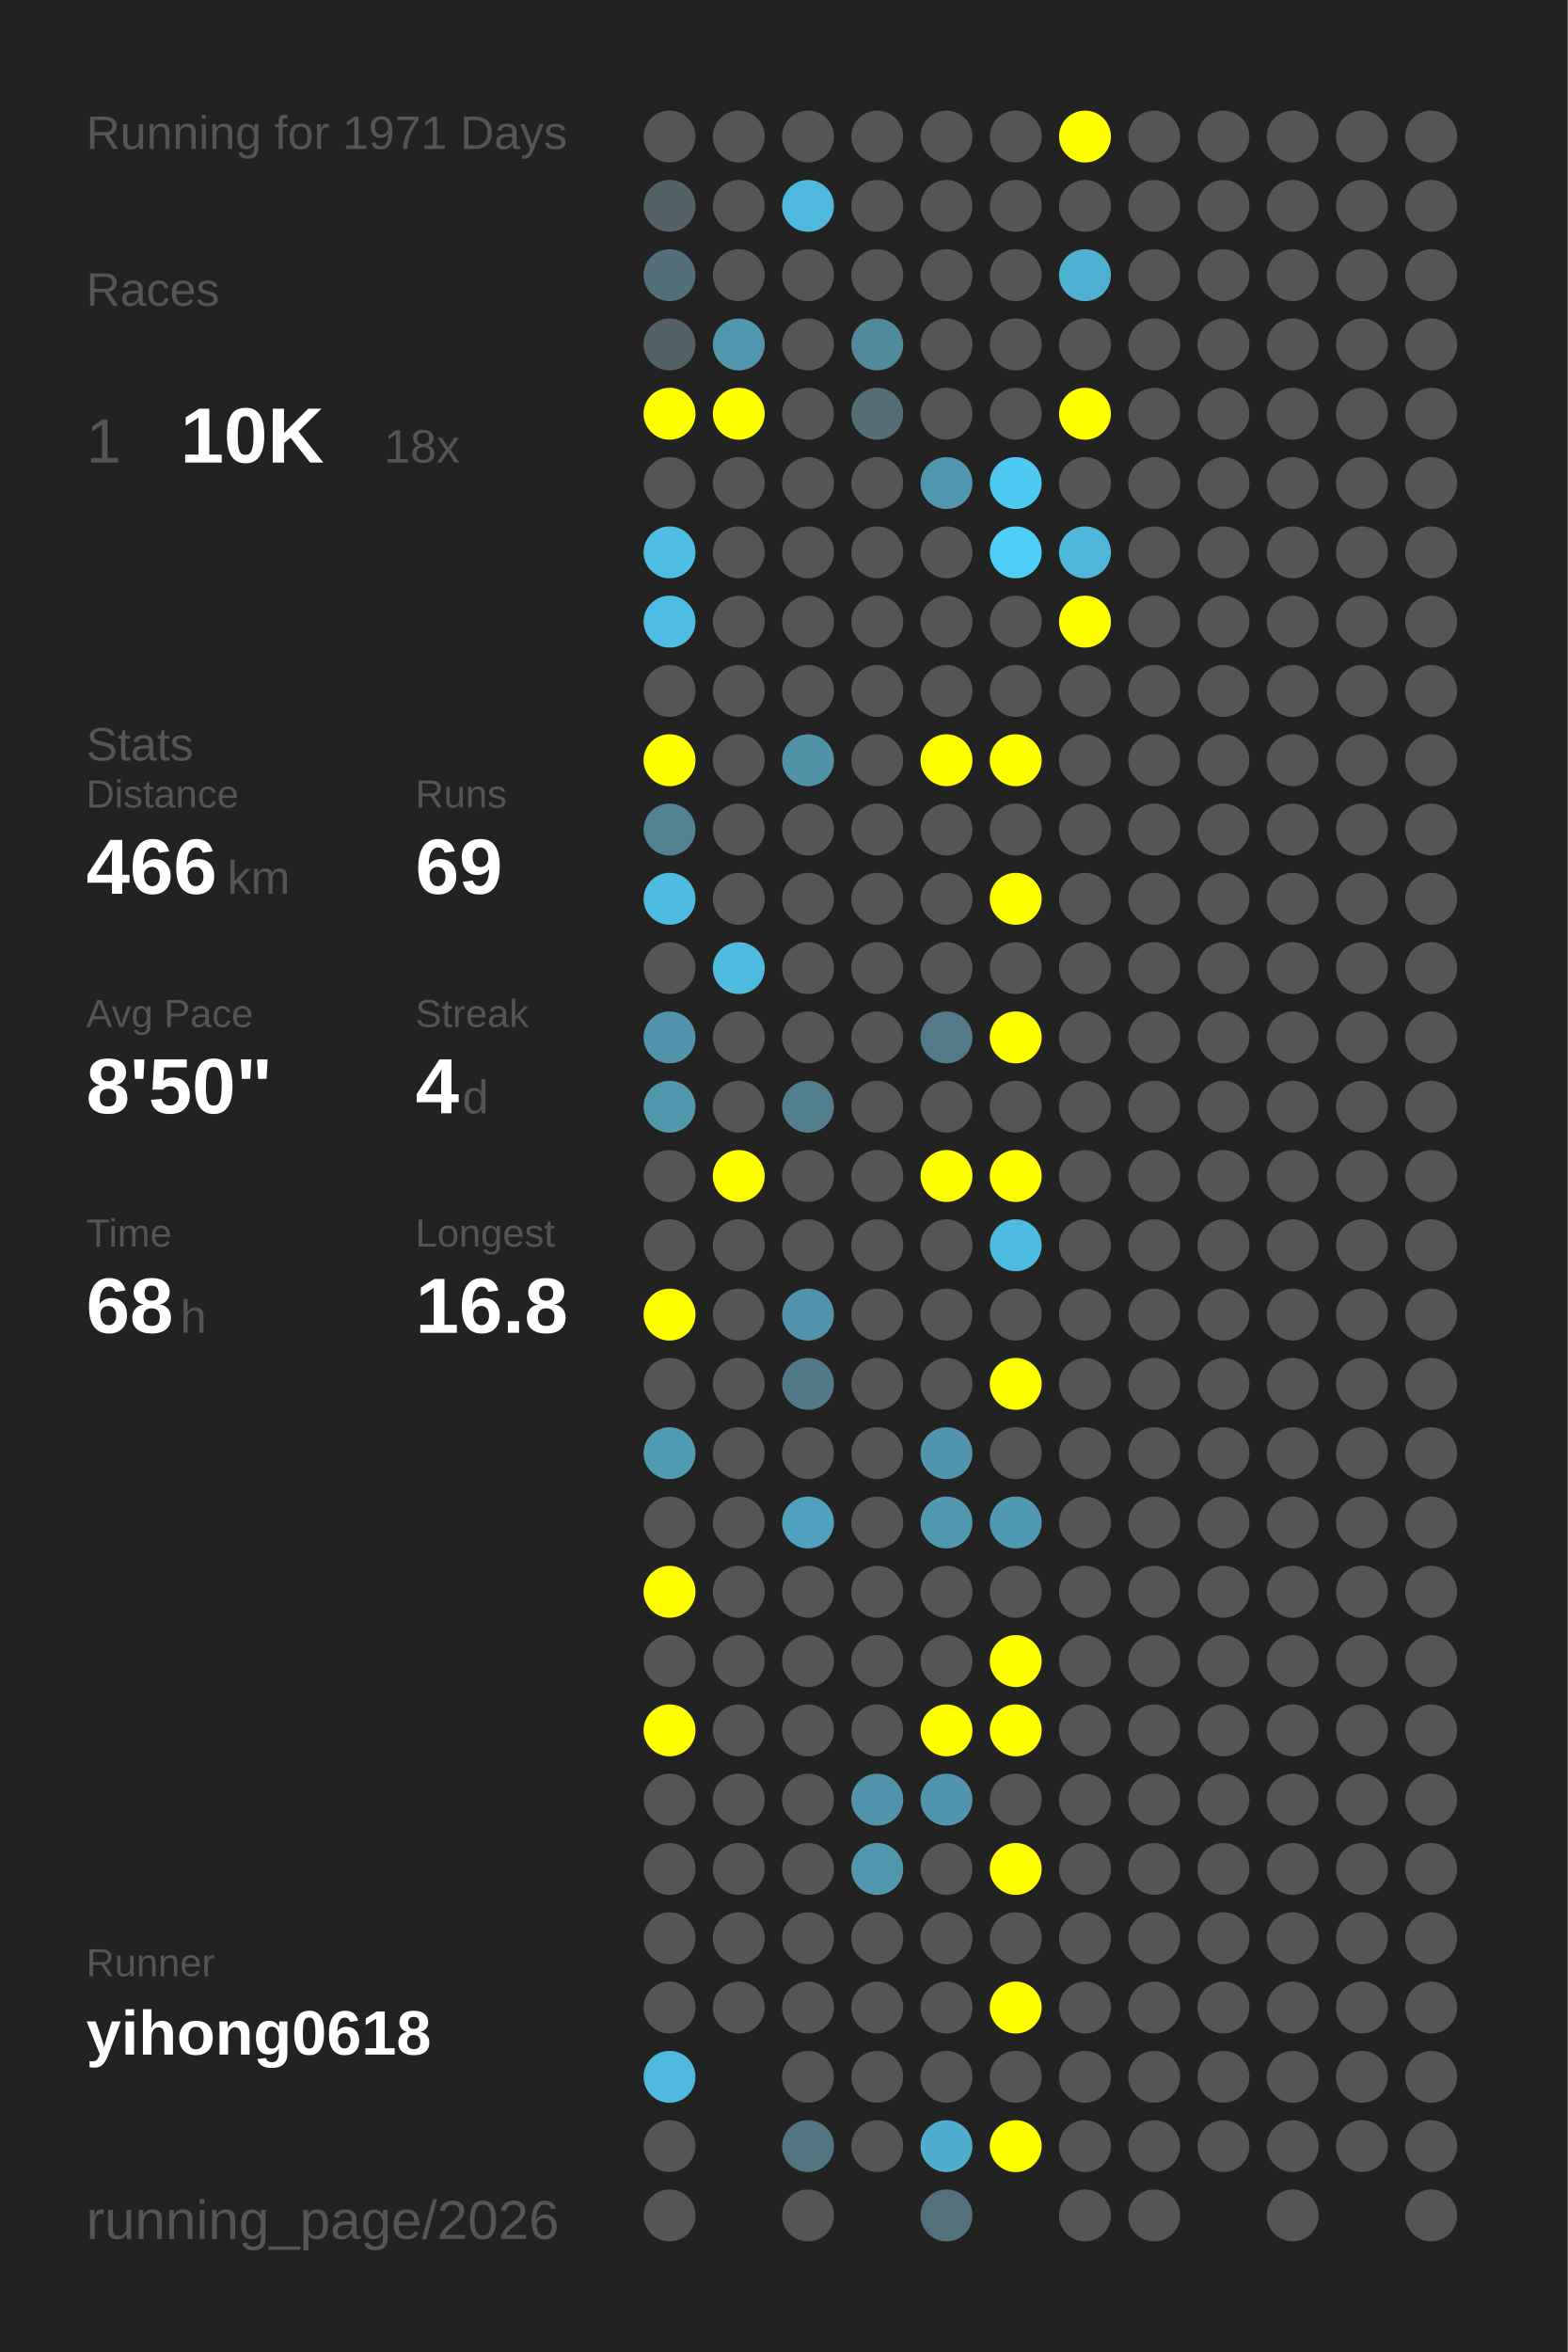
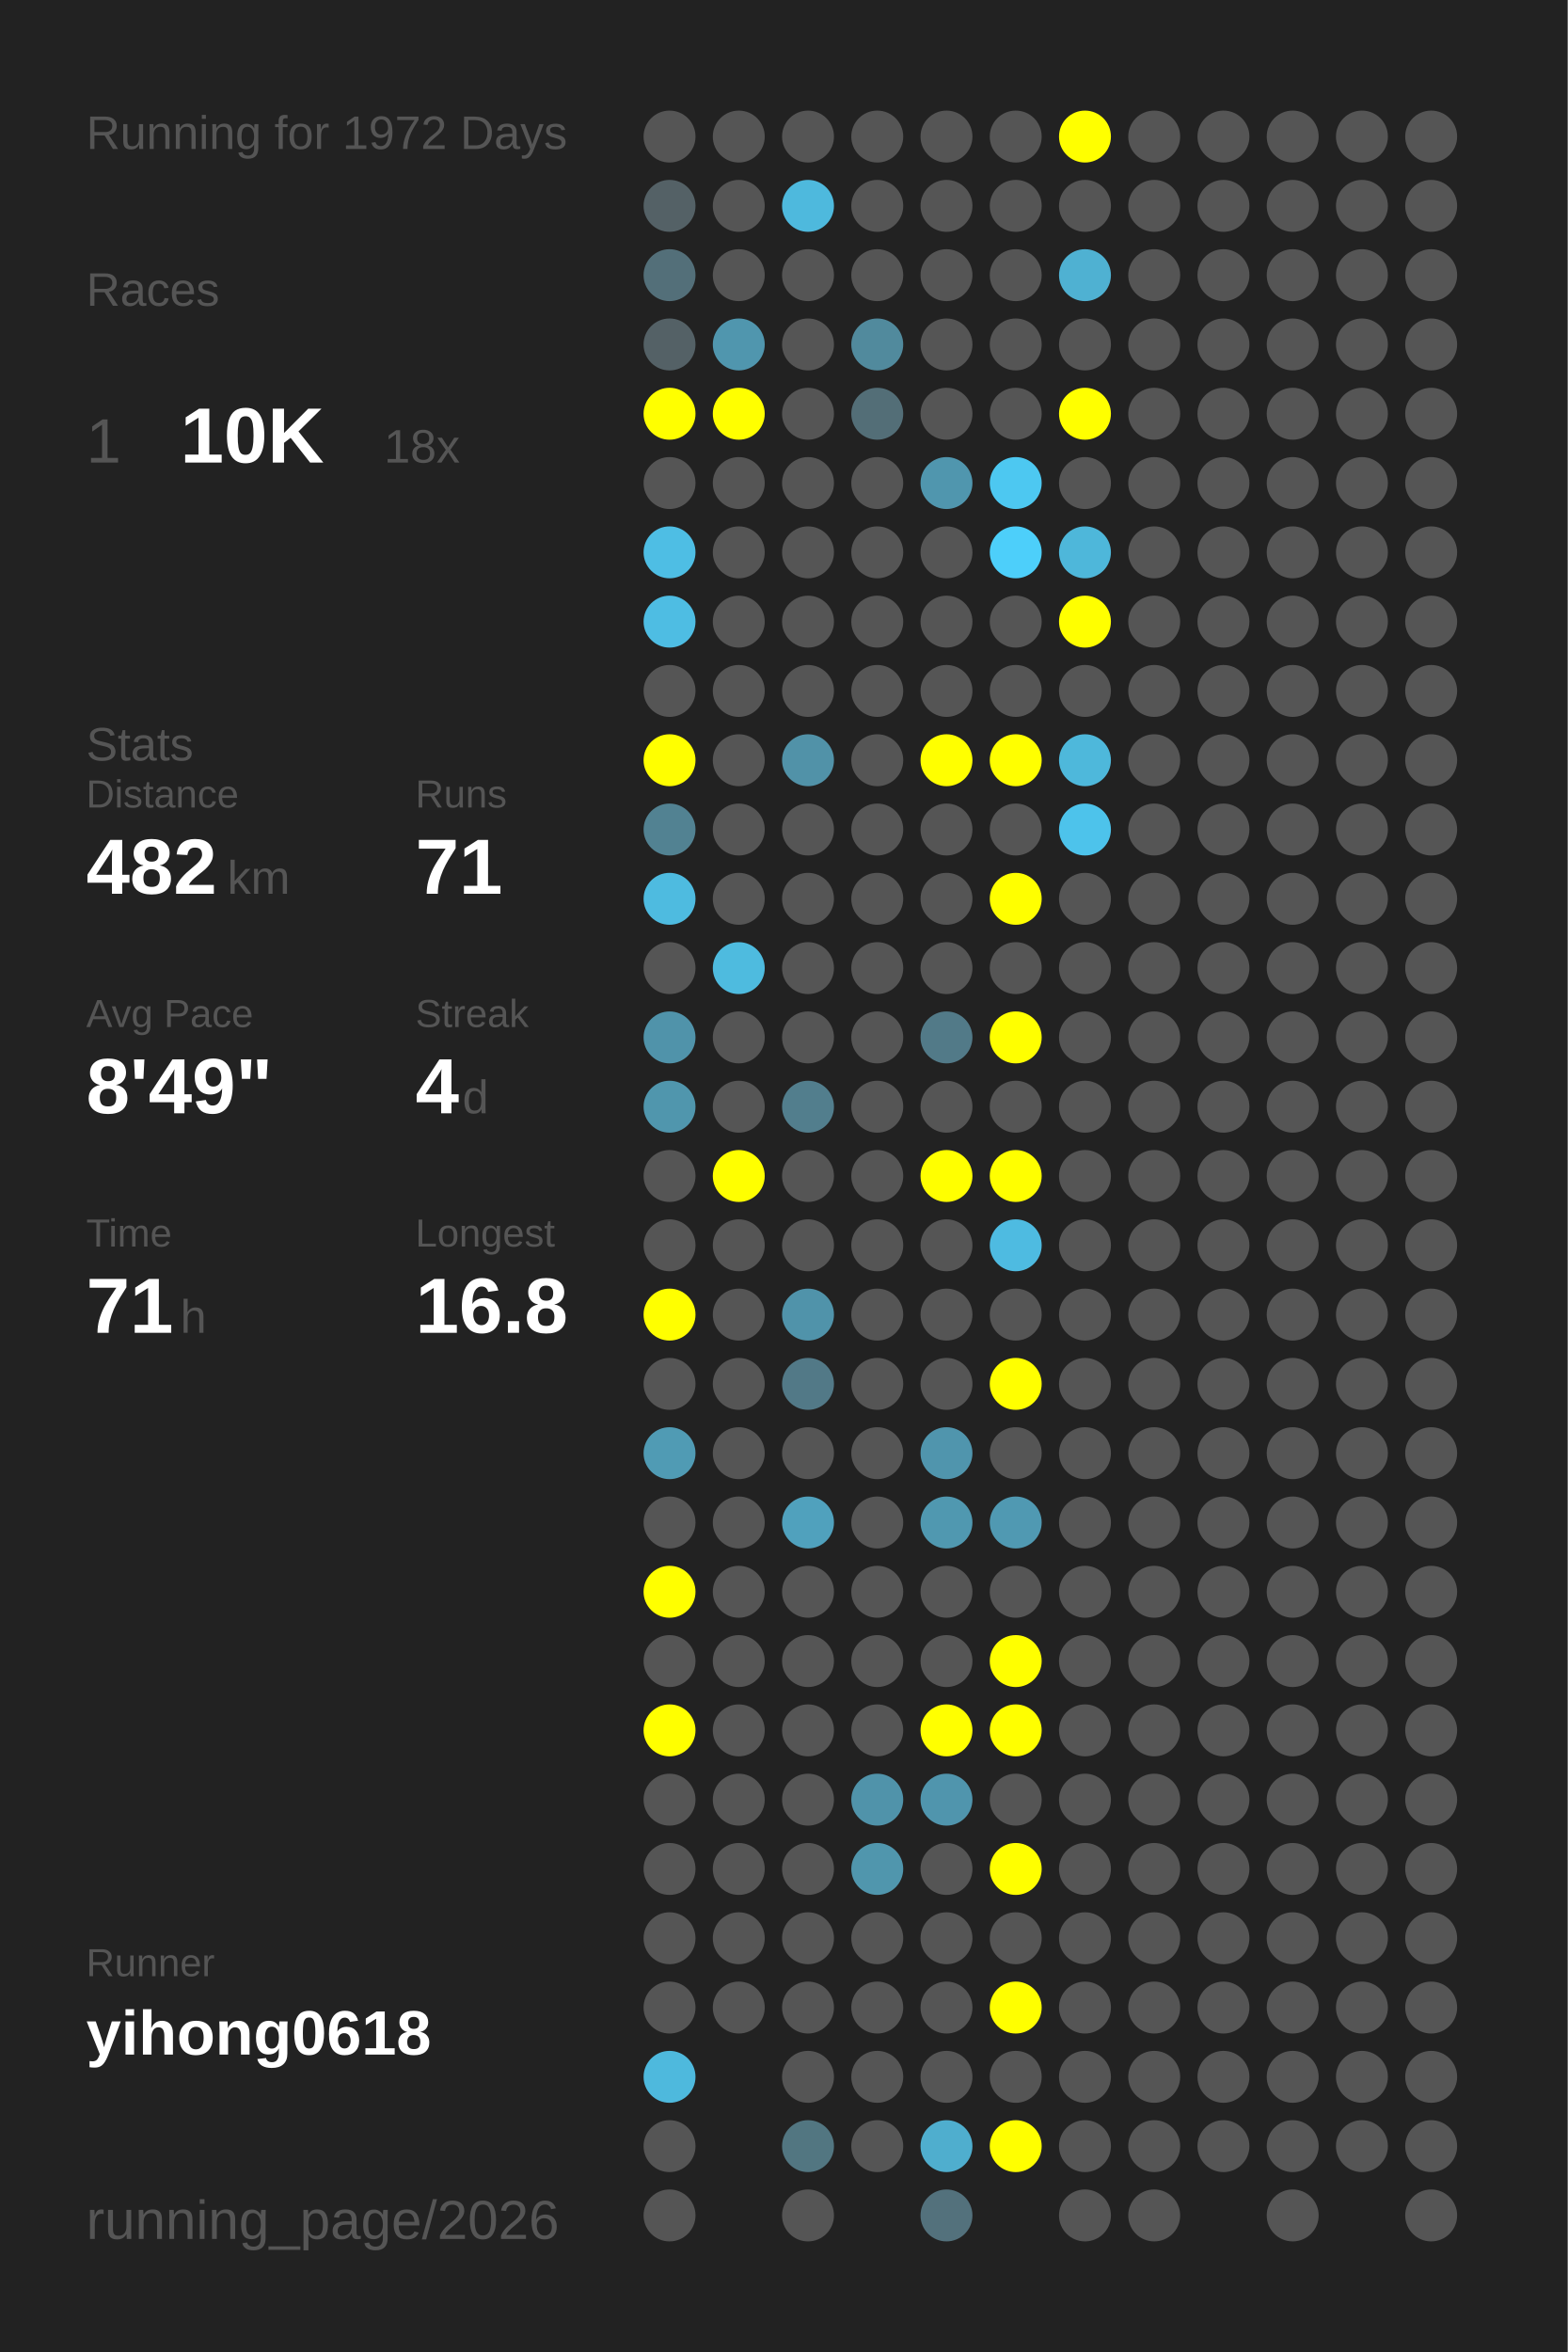
<svg xmlns="http://www.w3.org/2000/svg" baseProfile="full" height="300mm" version="1.1" viewBox="0,0,200,300" width="200mm">
  <defs />
  <rect fill="#222222" height="300" width="200" x="0" y="0" />
-   <text fill="#555555" style="font-size:6px; font-family:Arial;" x="11" y="19">Running for 1971 Days</text>
+   <text fill="#555555" style="font-size:6px; font-family:Arial;" x="11" y="19">Running for 1972 Days</text>
  <text fill="#555555" style="font-size:6px; font-family:Arial;" x="11" y="39">Races</text>
  <text fill="#555555" style="font-size:8px; font-family:Arial;" x="11" y="59">1</text>
  <text fill="#FFFFFF" style="font-size:10px; font-family:Arial; font-weight:bold;" x="23" y="59">10K</text>
  <text fill="#555555" style="font-size:6px; font-family:Arial;" x="49" y="59">18x</text>
  <text fill="#555555" style="font-size:6px; font-family:Arial;" x="11" y="97">Stats</text>
  <text fill="#555555" style="font-size:5px; font-family:Arial;" x="11" y="103">Distance</text>
-   <text fill="#FFFFFF" style="font-size:10px; font-family:Arial; font-weight:bold;" x="11" y="114">466</text>
+   <text fill="#FFFFFF" style="font-size:10px; font-family:Arial; font-weight:bold;" x="11" y="114">482</text>
  <text fill="#555555" style="font-size:6px; font-family:Arial;" x="29" y="114">km</text>
  <text fill="#555555" style="font-size:5px; font-family:Arial;" x="53" y="103">Runs</text>
-   <text fill="#FFFFFF" style="font-size:10px; font-family:Arial; font-weight:bold;" x="53" y="114">69</text>
+   <text fill="#FFFFFF" style="font-size:10px; font-family:Arial; font-weight:bold;" x="53" y="114">71</text>
  <text fill="#555555" style="font-size:5px; font-family:Arial;" x="11" y="131">Avg Pace</text>
-   <text fill="#FFFFFF" style="font-size:10px; font-family:Arial; font-weight:bold;" x="11" y="142">8'50"</text>
+   <text fill="#FFFFFF" style="font-size:10px; font-family:Arial; font-weight:bold;" x="11" y="142">8'49"</text>
  <text fill="#555555" style="font-size:5px; font-family:Arial;" x="53" y="131">Streak</text>
  <text fill="#FFFFFF" style="font-size:10px; font-family:Arial; font-weight:bold;" x="53" y="142">4</text>
  <text fill="#555555" style="font-size:6px; font-family:Arial;" x="59" y="142">d</text>
  <text fill="#555555" style="font-size:5px; font-family:Arial;" x="11" y="159">Time</text>
-   <text fill="#FFFFFF" style="font-size:10px; font-family:Arial; font-weight:bold;" x="11" y="170">68</text>
+   <text fill="#FFFFFF" style="font-size:10px; font-family:Arial; font-weight:bold;" x="11" y="170">71</text>
  <text fill="#555555" style="font-size:6px; font-family:Arial;" x="23" y="170">h</text>
  <text fill="#555555" style="font-size:5px; font-family:Arial;" x="53" y="159">Longest</text>
  <text fill="#FFFFFF" style="font-size:10px; font-family:Arial; font-weight:bold;" x="53" y="170">16.8</text>
  <text fill="#555555" style="font-size:5px; font-family:Arial;" x="11" y="252.065">Runner</text>
  <text fill="#FFFFFF" style="font-size:8px; font-family:Arial; font-weight:bold;" x="11" y="262.065">yihong0618</text>
  <text fill="#555555" style="font-size:7px; font-family:Arial;" x="11" y="285.581">running_page/2026</text>
  <circle cx="85.417" cy="17.419" fill="#555555" r="3.312" />
  <circle cx="85.417" cy="26.258" fill="#546166" r="3.312" />
  <circle cx="85.417" cy="35.097" fill="#536f79" r="3.312" />
  <circle cx="85.417" cy="43.935" fill="#546166" r="3.312" />
  <circle cx="85.417" cy="52.774" fill="#FFFF00" r="3.312" />
  <circle cx="85.417" cy="61.613" fill="#555555" r="3.312" />
  <circle cx="85.417" cy="70.452" fill="#4ebee4" r="3.312" />
  <circle cx="85.417" cy="79.29" fill="#4ebde3" r="3.312" />
  <circle cx="85.417" cy="88.129" fill="#555555" r="3.312" />
  <circle cx="85.417" cy="96.968" fill="#FFFF00" r="3.312" />
  <circle cx="85.417" cy="105.806" fill="#528292" r="3.312" />
  <circle cx="85.417" cy="114.645" fill="#4ebbe0" r="3.312" />
  <circle cx="85.417" cy="123.484" fill="#555555" r="3.312" />
  <circle cx="85.417" cy="132.323" fill="#5093aa" r="3.312" />
  <circle cx="85.417" cy="141.161" fill="#5096ad" r="3.312" />
  <circle cx="85.417" cy="150" fill="#555555" r="3.312" />
  <circle cx="85.417" cy="158.839" fill="#555555" r="3.312" />
  <circle cx="85.417" cy="167.677" fill="#FFFF00" r="3.312" />
  <circle cx="85.417" cy="176.516" fill="#555555" r="3.312" />
  <circle cx="85.417" cy="185.355" fill="#509bb4" r="3.312" />
  <circle cx="85.417" cy="194.194" fill="#555555" r="3.312" />
  <circle cx="85.417" cy="203.032" fill="#FFFF00" r="3.312" />
  <circle cx="85.417" cy="211.871" fill="#555555" r="3.312" />
  <circle cx="85.417" cy="220.71" fill="#FFFF00" r="3.312" />
  <circle cx="85.417" cy="229.548" fill="#555555" r="3.312" />
  <circle cx="85.417" cy="238.387" fill="#555555" r="3.312" />
  <circle cx="85.417" cy="247.226" fill="#555555" r="3.312" />
  <circle cx="85.417" cy="256.065" fill="#555555" r="3.312" />
  <circle cx="85.417" cy="264.903" fill="#4eb9dd" r="3.312" />
  <circle cx="85.417" cy="273.742" fill="#555555" r="3.312" />
  <circle cx="85.417" cy="282.581" fill="#555555" r="3.312" />
  <circle cx="94.25" cy="17.419" fill="#555555" r="3.312" />
  <circle cx="94.25" cy="26.258" fill="#555555" r="3.312" />
  <circle cx="94.25" cy="35.097" fill="#555555" r="3.312" />
  <circle cx="94.25" cy="43.935" fill="#5096ae" r="3.312" />
  <circle cx="94.25" cy="52.774" fill="#FFFF00" r="3.312" />
  <circle cx="94.25" cy="61.613" fill="#555555" r="3.312" />
  <circle cx="94.25" cy="70.452" fill="#555555" r="3.312" />
  <circle cx="94.25" cy="79.29" fill="#555555" r="3.312" />
  <circle cx="94.25" cy="88.129" fill="#555555" r="3.312" />
  <circle cx="94.25" cy="96.968" fill="#555555" r="3.312" />
  <circle cx="94.25" cy="105.806" fill="#555555" r="3.312" />
  <circle cx="94.25" cy="114.645" fill="#555555" r="3.312" />
  <circle cx="94.25" cy="123.484" fill="#4ebbdf" r="3.312" />
  <circle cx="94.25" cy="132.323" fill="#555555" r="3.312" />
  <circle cx="94.25" cy="141.161" fill="#555555" r="3.312" />
  <circle cx="94.25" cy="150" fill="#FFFF00" r="3.312" />
  <circle cx="94.25" cy="158.839" fill="#555555" r="3.312" />
  <circle cx="94.25" cy="167.677" fill="#555555" r="3.312" />
  <circle cx="94.25" cy="176.516" fill="#555555" r="3.312" />
  <circle cx="94.25" cy="185.355" fill="#555555" r="3.312" />
  <circle cx="94.25" cy="194.194" fill="#555555" r="3.312" />
  <circle cx="94.25" cy="203.032" fill="#555555" r="3.312" />
  <circle cx="94.25" cy="211.871" fill="#555555" r="3.312" />
  <circle cx="94.25" cy="220.71" fill="#555555" r="3.312" />
  <circle cx="94.25" cy="229.548" fill="#555555" r="3.312" />
  <circle cx="94.25" cy="238.387" fill="#555555" r="3.312" />
  <circle cx="94.25" cy="247.226" fill="#555555" r="3.312" />
  <circle cx="94.25" cy="256.065" fill="#555555" r="3.312" />
  <circle cx="103.083" cy="17.419" fill="#555555" r="3.312" />
  <circle cx="103.083" cy="26.258" fill="#4eb9dd" r="3.312" />
  <circle cx="103.083" cy="35.097" fill="#555555" r="3.312" />
  <circle cx="103.083" cy="43.935" fill="#555555" r="3.312" />
  <circle cx="103.083" cy="52.774" fill="#555555" r="3.312" />
  <circle cx="103.083" cy="61.613" fill="#555555" r="3.312" />
  <circle cx="103.083" cy="70.452" fill="#555555" r="3.312" />
  <circle cx="103.083" cy="79.29" fill="#555555" r="3.312" />
  <circle cx="103.083" cy="88.129" fill="#555555" r="3.312" />
  <circle cx="103.083" cy="96.968" fill="#5192a8" r="3.312" />
  <circle cx="103.083" cy="105.806" fill="#555555" r="3.312" />
  <circle cx="103.083" cy="114.645" fill="#555555" r="3.312" />
  <circle cx="103.083" cy="123.484" fill="#555555" r="3.312" />
  <circle cx="103.083" cy="132.323" fill="#555555" r="3.312" />
  <circle cx="103.083" cy="141.161" fill="#527e8d" r="3.312" />
  <circle cx="103.083" cy="150" fill="#555555" r="3.312" />
  <circle cx="103.083" cy="158.839" fill="#555555" r="3.312" />
  <circle cx="103.083" cy="167.677" fill="#5093aa" r="3.312" />
  <circle cx="103.083" cy="176.516" fill="#527987" r="3.312" />
  <circle cx="103.083" cy="185.355" fill="#555555" r="3.312" />
  <circle cx="103.083" cy="194.194" fill="#50a1bd" r="3.312" />
  <circle cx="103.083" cy="203.032" fill="#555555" r="3.312" />
  <circle cx="103.083" cy="211.871" fill="#555555" r="3.312" />
  <circle cx="103.083" cy="220.71" fill="#555555" r="3.312" />
  <circle cx="103.083" cy="229.548" fill="#555555" r="3.312" />
  <circle cx="103.083" cy="238.387" fill="#555555" r="3.312" />
  <circle cx="103.083" cy="247.226" fill="#555555" r="3.312" />
  <circle cx="103.083" cy="256.065" fill="#555555" r="3.312" />
  <circle cx="103.083" cy="264.903" fill="#555555" r="3.312" />
  <circle cx="103.083" cy="273.742" fill="#527681" r="3.312" />
  <circle cx="103.083" cy="282.581" fill="#555555" r="3.312" />
  <circle cx="111.917" cy="17.419" fill="#555555" r="3.312" />
  <circle cx="111.917" cy="26.258" fill="#555555" r="3.312" />
  <circle cx="111.917" cy="35.097" fill="#555555" r="3.312" />
  <circle cx="111.917" cy="43.935" fill="#518a9d" r="3.312" />
  <circle cx="111.917" cy="52.774" fill="#536e77" r="3.312" />
  <circle cx="111.917" cy="61.613" fill="#555555" r="3.312" />
  <circle cx="111.917" cy="70.452" fill="#555555" r="3.312" />
  <circle cx="111.917" cy="79.29" fill="#555555" r="3.312" />
  <circle cx="111.917" cy="88.129" fill="#555555" r="3.312" />
  <circle cx="111.917" cy="96.968" fill="#555555" r="3.312" />
  <circle cx="111.917" cy="105.806" fill="#555555" r="3.312" />
  <circle cx="111.917" cy="114.645" fill="#555555" r="3.312" />
  <circle cx="111.917" cy="123.484" fill="#555555" r="3.312" />
  <circle cx="111.917" cy="132.323" fill="#555555" r="3.312" />
  <circle cx="111.917" cy="141.161" fill="#555555" r="3.312" />
  <circle cx="111.917" cy="150" fill="#555555" r="3.312" />
  <circle cx="111.917" cy="158.839" fill="#555555" r="3.312" />
  <circle cx="111.917" cy="167.677" fill="#555555" r="3.312" />
  <circle cx="111.917" cy="176.516" fill="#555555" r="3.312" />
  <circle cx="111.917" cy="185.355" fill="#555555" r="3.312" />
  <circle cx="111.917" cy="194.194" fill="#555555" r="3.312" />
  <circle cx="111.917" cy="203.032" fill="#555555" r="3.312" />
  <circle cx="111.917" cy="211.871" fill="#555555" r="3.312" />
  <circle cx="111.917" cy="220.71" fill="#555555" r="3.312" />
  <circle cx="111.917" cy="229.548" fill="#5093aa" r="3.312" />
  <circle cx="111.917" cy="238.387" fill="#5096ad" r="3.312" />
  <circle cx="111.917" cy="247.226" fill="#555555" r="3.312" />
  <circle cx="111.917" cy="256.065" fill="#555555" r="3.312" />
  <circle cx="111.917" cy="264.903" fill="#555555" r="3.312" />
  <circle cx="111.917" cy="273.742" fill="#555555" r="3.312" />
  <circle cx="120.75" cy="17.419" fill="#555555" r="3.312" />
  <circle cx="120.75" cy="26.258" fill="#555555" r="3.312" />
  <circle cx="120.75" cy="35.097" fill="#555555" r="3.312" />
  <circle cx="120.75" cy="43.935" fill="#555555" r="3.312" />
  <circle cx="120.75" cy="52.774" fill="#555555" r="3.312" />
  <circle cx="120.75" cy="61.613" fill="#5096ae" r="3.312" />
  <circle cx="120.75" cy="70.452" fill="#555555" r="3.312" />
  <circle cx="120.75" cy="79.29" fill="#555555" r="3.312" />
  <circle cx="120.75" cy="88.129" fill="#555555" r="3.312" />
  <circle cx="120.75" cy="96.968" fill="#FFFF00" r="3.312" />
  <circle cx="120.75" cy="105.806" fill="#555555" r="3.312" />
  <circle cx="120.75" cy="114.645" fill="#555555" r="3.312" />
  <circle cx="120.75" cy="123.484" fill="#555555" r="3.312" />
  <circle cx="120.75" cy="132.323" fill="#527a88" r="3.312" />
  <circle cx="120.75" cy="141.161" fill="#555555" r="3.312" />
  <circle cx="120.75" cy="150" fill="#FFFF00" r="3.312" />
  <circle cx="120.75" cy="158.839" fill="#555555" r="3.312" />
  <circle cx="120.75" cy="167.677" fill="#555555" r="3.312" />
  <circle cx="120.75" cy="176.516" fill="#555555" r="3.312" />
  <circle cx="120.75" cy="185.355" fill="#5095ad" r="3.312" />
  <circle cx="120.75" cy="194.194" fill="#5098b0" r="3.312" />
  <circle cx="120.75" cy="203.032" fill="#555555" r="3.312" />
  <circle cx="120.75" cy="211.871" fill="#555555" r="3.312" />
  <circle cx="120.75" cy="220.71" fill="#FFFF00" r="3.312" />
  <circle cx="120.75" cy="229.548" fill="#5095ad" r="3.312" />
  <circle cx="120.75" cy="238.387" fill="#555555" r="3.312" />
  <circle cx="120.75" cy="247.226" fill="#555555" r="3.312" />
  <circle cx="120.75" cy="256.065" fill="#555555" r="3.312" />
  <circle cx="120.75" cy="264.903" fill="#555555" r="3.312" />
  <circle cx="120.75" cy="273.742" fill="#4faece" r="3.312" />
  <circle cx="120.75" cy="282.581" fill="#53717c" r="3.312" />
  <circle cx="129.583" cy="17.419" fill="#555555" r="3.312" />
  <circle cx="129.583" cy="26.258" fill="#555555" r="3.312" />
  <circle cx="129.583" cy="35.097" fill="#555555" r="3.312" />
  <circle cx="129.583" cy="43.935" fill="#555555" r="3.312" />
  <circle cx="129.583" cy="52.774" fill="#555555" r="3.312" />
  <circle cx="129.583" cy="61.613" fill="#4dc8f1" r="3.312" />
  <circle cx="129.583" cy="70.452" fill="#4dcffa" r="3.312" />
  <circle cx="129.583" cy="79.29" fill="#555555" r="3.312" />
  <circle cx="129.583" cy="88.129" fill="#555555" r="3.312" />
  <circle cx="129.583" cy="96.968" fill="#FFFF00" r="3.312" />
  <circle cx="129.583" cy="105.806" fill="#555555" r="3.312" />
  <circle cx="129.583" cy="114.645" fill="#FFFF00" r="3.312" />
  <circle cx="129.583" cy="123.484" fill="#555555" r="3.312" />
  <circle cx="129.583" cy="132.323" fill="#FFFF00" r="3.312" />
  <circle cx="129.583" cy="141.161" fill="#555555" r="3.312" />
  <circle cx="129.583" cy="150" fill="#FFFF00" r="3.312" />
  <circle cx="129.583" cy="158.839" fill="#4ebbe1" r="3.312" />
  <circle cx="129.583" cy="167.677" fill="#555555" r="3.312" />
  <circle cx="129.583" cy="176.516" fill="#FFFF00" r="3.312" />
  <circle cx="129.583" cy="185.355" fill="#555555" r="3.312" />
  <circle cx="129.583" cy="194.194" fill="#5099b2" r="3.312" />
  <circle cx="129.583" cy="203.032" fill="#555555" r="3.312" />
  <circle cx="129.583" cy="211.871" fill="#FFFF00" r="3.312" />
  <circle cx="129.583" cy="220.71" fill="#FFFF00" r="3.312" />
  <circle cx="129.583" cy="229.548" fill="#555555" r="3.312" />
  <circle cx="129.583" cy="238.387" fill="#FFFF00" r="3.312" />
  <circle cx="129.583" cy="247.226" fill="#555555" r="3.312" />
  <circle cx="129.583" cy="256.065" fill="#FFFF00" r="3.312" />
  <circle cx="129.583" cy="264.903" fill="#555555" r="3.312" />
  <circle cx="129.583" cy="273.742" fill="#FFFF00" r="3.312" />
  <circle cx="138.417" cy="17.419" fill="#FFFF00" r="3.312" />
  <circle cx="138.417" cy="26.258" fill="#555555" r="3.312" />
  <circle cx="138.417" cy="35.097" fill="#4fb1d2" r="3.312" />
  <circle cx="138.417" cy="43.935" fill="#555555" r="3.312" />
  <circle cx="138.417" cy="52.774" fill="#FFFF00" r="3.312" />
  <circle cx="138.417" cy="61.613" fill="#555555" r="3.312" />
  <circle cx="138.417" cy="70.452" fill="#4eb7da" r="3.312" />
  <circle cx="138.417" cy="79.29" fill="#FFFF00" r="3.312" />
  <circle cx="138.417" cy="88.129" fill="#555555" r="3.312" />
-   <circle cx="138.417" cy="96.968" fill="#555555" r="3.312" />
-   <circle cx="138.417" cy="105.806" fill="#555555" r="3.312" />
+   <circle cx="138.417" cy="96.968" fill="#4eb8db" r="3.312" />
+   <circle cx="138.417" cy="105.806" fill="#4dc3eb" r="3.312" />
  <circle cx="138.417" cy="114.645" fill="#555555" r="3.312" />
  <circle cx="138.417" cy="123.484" fill="#555555" r="3.312" />
  <circle cx="138.417" cy="132.323" fill="#555555" r="3.312" />
  <circle cx="138.417" cy="141.161" fill="#555555" r="3.312" />
  <circle cx="138.417" cy="150" fill="#555555" r="3.312" />
  <circle cx="138.417" cy="158.839" fill="#555555" r="3.312" />
  <circle cx="138.417" cy="167.677" fill="#555555" r="3.312" />
  <circle cx="138.417" cy="176.516" fill="#555555" r="3.312" />
  <circle cx="138.417" cy="185.355" fill="#555555" r="3.312" />
  <circle cx="138.417" cy="194.194" fill="#555555" r="3.312" />
  <circle cx="138.417" cy="203.032" fill="#555555" r="3.312" />
  <circle cx="138.417" cy="211.871" fill="#555555" r="3.312" />
  <circle cx="138.417" cy="220.71" fill="#555555" r="3.312" />
  <circle cx="138.417" cy="229.548" fill="#555555" r="3.312" />
  <circle cx="138.417" cy="238.387" fill="#555555" r="3.312" />
  <circle cx="138.417" cy="247.226" fill="#555555" r="3.312" />
  <circle cx="138.417" cy="256.065" fill="#555555" r="3.312" />
  <circle cx="138.417" cy="264.903" fill="#555555" r="3.312" />
  <circle cx="138.417" cy="273.742" fill="#555555" r="3.312" />
  <circle cx="138.417" cy="282.581" fill="#555555" r="3.312" />
  <circle cx="147.25" cy="17.419" fill="#555555" r="3.312" />
  <circle cx="147.25" cy="26.258" fill="#555555" r="3.312" />
  <circle cx="147.25" cy="35.097" fill="#555555" r="3.312" />
  <circle cx="147.25" cy="43.935" fill="#555555" r="3.312" />
  <circle cx="147.25" cy="52.774" fill="#555555" r="3.312" />
  <circle cx="147.25" cy="61.613" fill="#555555" r="3.312" />
  <circle cx="147.25" cy="70.452" fill="#555555" r="3.312" />
  <circle cx="147.25" cy="79.29" fill="#555555" r="3.312" />
  <circle cx="147.25" cy="88.129" fill="#555555" r="3.312" />
  <circle cx="147.25" cy="96.968" fill="#555555" r="3.312" />
  <circle cx="147.25" cy="105.806" fill="#555555" r="3.312" />
  <circle cx="147.25" cy="114.645" fill="#555555" r="3.312" />
  <circle cx="147.25" cy="123.484" fill="#555555" r="3.312" />
  <circle cx="147.25" cy="132.323" fill="#555555" r="3.312" />
  <circle cx="147.25" cy="141.161" fill="#555555" r="3.312" />
  <circle cx="147.25" cy="150" fill="#555555" r="3.312" />
  <circle cx="147.25" cy="158.839" fill="#555555" r="3.312" />
  <circle cx="147.25" cy="167.677" fill="#555555" r="3.312" />
  <circle cx="147.25" cy="176.516" fill="#555555" r="3.312" />
  <circle cx="147.25" cy="185.355" fill="#555555" r="3.312" />
  <circle cx="147.25" cy="194.194" fill="#555555" r="3.312" />
  <circle cx="147.25" cy="203.032" fill="#555555" r="3.312" />
  <circle cx="147.25" cy="211.871" fill="#555555" r="3.312" />
  <circle cx="147.25" cy="220.71" fill="#555555" r="3.312" />
  <circle cx="147.25" cy="229.548" fill="#555555" r="3.312" />
  <circle cx="147.25" cy="238.387" fill="#555555" r="3.312" />
  <circle cx="147.25" cy="247.226" fill="#555555" r="3.312" />
  <circle cx="147.25" cy="256.065" fill="#555555" r="3.312" />
  <circle cx="147.25" cy="264.903" fill="#555555" r="3.312" />
  <circle cx="147.25" cy="273.742" fill="#555555" r="3.312" />
  <circle cx="147.25" cy="282.581" fill="#555555" r="3.312" />
  <circle cx="156.083" cy="17.419" fill="#555555" r="3.312" />
  <circle cx="156.083" cy="26.258" fill="#555555" r="3.312" />
  <circle cx="156.083" cy="35.097" fill="#555555" r="3.312" />
  <circle cx="156.083" cy="43.935" fill="#555555" r="3.312" />
  <circle cx="156.083" cy="52.774" fill="#555555" r="3.312" />
  <circle cx="156.083" cy="61.613" fill="#555555" r="3.312" />
  <circle cx="156.083" cy="70.452" fill="#555555" r="3.312" />
  <circle cx="156.083" cy="79.29" fill="#555555" r="3.312" />
  <circle cx="156.083" cy="88.129" fill="#555555" r="3.312" />
  <circle cx="156.083" cy="96.968" fill="#555555" r="3.312" />
  <circle cx="156.083" cy="105.806" fill="#555555" r="3.312" />
  <circle cx="156.083" cy="114.645" fill="#555555" r="3.312" />
  <circle cx="156.083" cy="123.484" fill="#555555" r="3.312" />
  <circle cx="156.083" cy="132.323" fill="#555555" r="3.312" />
  <circle cx="156.083" cy="141.161" fill="#555555" r="3.312" />
  <circle cx="156.083" cy="150" fill="#555555" r="3.312" />
  <circle cx="156.083" cy="158.839" fill="#555555" r="3.312" />
  <circle cx="156.083" cy="167.677" fill="#555555" r="3.312" />
  <circle cx="156.083" cy="176.516" fill="#555555" r="3.312" />
  <circle cx="156.083" cy="185.355" fill="#555555" r="3.312" />
  <circle cx="156.083" cy="194.194" fill="#555555" r="3.312" />
  <circle cx="156.083" cy="203.032" fill="#555555" r="3.312" />
  <circle cx="156.083" cy="211.871" fill="#555555" r="3.312" />
  <circle cx="156.083" cy="220.71" fill="#555555" r="3.312" />
  <circle cx="156.083" cy="229.548" fill="#555555" r="3.312" />
  <circle cx="156.083" cy="238.387" fill="#555555" r="3.312" />
  <circle cx="156.083" cy="247.226" fill="#555555" r="3.312" />
  <circle cx="156.083" cy="256.065" fill="#555555" r="3.312" />
  <circle cx="156.083" cy="264.903" fill="#555555" r="3.312" />
  <circle cx="156.083" cy="273.742" fill="#555555" r="3.312" />
  <circle cx="164.917" cy="17.419" fill="#555555" r="3.312" />
  <circle cx="164.917" cy="26.258" fill="#555555" r="3.312" />
  <circle cx="164.917" cy="35.097" fill="#555555" r="3.312" />
  <circle cx="164.917" cy="43.935" fill="#555555" r="3.312" />
  <circle cx="164.917" cy="52.774" fill="#555555" r="3.312" />
  <circle cx="164.917" cy="61.613" fill="#555555" r="3.312" />
  <circle cx="164.917" cy="70.452" fill="#555555" r="3.312" />
  <circle cx="164.917" cy="79.29" fill="#555555" r="3.312" />
  <circle cx="164.917" cy="88.129" fill="#555555" r="3.312" />
  <circle cx="164.917" cy="96.968" fill="#555555" r="3.312" />
  <circle cx="164.917" cy="105.806" fill="#555555" r="3.312" />
  <circle cx="164.917" cy="114.645" fill="#555555" r="3.312" />
  <circle cx="164.917" cy="123.484" fill="#555555" r="3.312" />
  <circle cx="164.917" cy="132.323" fill="#555555" r="3.312" />
  <circle cx="164.917" cy="141.161" fill="#555555" r="3.312" />
  <circle cx="164.917" cy="150" fill="#555555" r="3.312" />
  <circle cx="164.917" cy="158.839" fill="#555555" r="3.312" />
  <circle cx="164.917" cy="167.677" fill="#555555" r="3.312" />
  <circle cx="164.917" cy="176.516" fill="#555555" r="3.312" />
  <circle cx="164.917" cy="185.355" fill="#555555" r="3.312" />
  <circle cx="164.917" cy="194.194" fill="#555555" r="3.312" />
  <circle cx="164.917" cy="203.032" fill="#555555" r="3.312" />
  <circle cx="164.917" cy="211.871" fill="#555555" r="3.312" />
  <circle cx="164.917" cy="220.71" fill="#555555" r="3.312" />
  <circle cx="164.917" cy="229.548" fill="#555555" r="3.312" />
  <circle cx="164.917" cy="238.387" fill="#555555" r="3.312" />
  <circle cx="164.917" cy="247.226" fill="#555555" r="3.312" />
  <circle cx="164.917" cy="256.065" fill="#555555" r="3.312" />
  <circle cx="164.917" cy="264.903" fill="#555555" r="3.312" />
  <circle cx="164.917" cy="273.742" fill="#555555" r="3.312" />
  <circle cx="164.917" cy="282.581" fill="#555555" r="3.312" />
  <circle cx="173.75" cy="17.419" fill="#555555" r="3.312" />
  <circle cx="173.75" cy="26.258" fill="#555555" r="3.312" />
  <circle cx="173.75" cy="35.097" fill="#555555" r="3.312" />
  <circle cx="173.75" cy="43.935" fill="#555555" r="3.312" />
  <circle cx="173.75" cy="52.774" fill="#555555" r="3.312" />
  <circle cx="173.75" cy="61.613" fill="#555555" r="3.312" />
  <circle cx="173.75" cy="70.452" fill="#555555" r="3.312" />
  <circle cx="173.75" cy="79.29" fill="#555555" r="3.312" />
  <circle cx="173.75" cy="88.129" fill="#555555" r="3.312" />
  <circle cx="173.75" cy="96.968" fill="#555555" r="3.312" />
  <circle cx="173.75" cy="105.806" fill="#555555" r="3.312" />
  <circle cx="173.75" cy="114.645" fill="#555555" r="3.312" />
  <circle cx="173.75" cy="123.484" fill="#555555" r="3.312" />
  <circle cx="173.75" cy="132.323" fill="#555555" r="3.312" />
  <circle cx="173.75" cy="141.161" fill="#555555" r="3.312" />
  <circle cx="173.75" cy="150" fill="#555555" r="3.312" />
  <circle cx="173.75" cy="158.839" fill="#555555" r="3.312" />
  <circle cx="173.75" cy="167.677" fill="#555555" r="3.312" />
  <circle cx="173.75" cy="176.516" fill="#555555" r="3.312" />
  <circle cx="173.75" cy="185.355" fill="#555555" r="3.312" />
  <circle cx="173.75" cy="194.194" fill="#555555" r="3.312" />
  <circle cx="173.75" cy="203.032" fill="#555555" r="3.312" />
  <circle cx="173.75" cy="211.871" fill="#555555" r="3.312" />
  <circle cx="173.75" cy="220.71" fill="#555555" r="3.312" />
  <circle cx="173.75" cy="229.548" fill="#555555" r="3.312" />
  <circle cx="173.75" cy="238.387" fill="#555555" r="3.312" />
  <circle cx="173.75" cy="247.226" fill="#555555" r="3.312" />
  <circle cx="173.75" cy="256.065" fill="#555555" r="3.312" />
  <circle cx="173.75" cy="264.903" fill="#555555" r="3.312" />
  <circle cx="173.75" cy="273.742" fill="#555555" r="3.312" />
  <circle cx="182.583" cy="17.419" fill="#555555" r="3.312" />
  <circle cx="182.583" cy="26.258" fill="#555555" r="3.312" />
  <circle cx="182.583" cy="35.097" fill="#555555" r="3.312" />
  <circle cx="182.583" cy="43.935" fill="#555555" r="3.312" />
  <circle cx="182.583" cy="52.774" fill="#555555" r="3.312" />
  <circle cx="182.583" cy="61.613" fill="#555555" r="3.312" />
  <circle cx="182.583" cy="70.452" fill="#555555" r="3.312" />
  <circle cx="182.583" cy="79.29" fill="#555555" r="3.312" />
  <circle cx="182.583" cy="88.129" fill="#555555" r="3.312" />
  <circle cx="182.583" cy="96.968" fill="#555555" r="3.312" />
  <circle cx="182.583" cy="105.806" fill="#555555" r="3.312" />
  <circle cx="182.583" cy="114.645" fill="#555555" r="3.312" />
  <circle cx="182.583" cy="123.484" fill="#555555" r="3.312" />
  <circle cx="182.583" cy="132.323" fill="#555555" r="3.312" />
  <circle cx="182.583" cy="141.161" fill="#555555" r="3.312" />
  <circle cx="182.583" cy="150" fill="#555555" r="3.312" />
  <circle cx="182.583" cy="158.839" fill="#555555" r="3.312" />
  <circle cx="182.583" cy="167.677" fill="#555555" r="3.312" />
  <circle cx="182.583" cy="176.516" fill="#555555" r="3.312" />
  <circle cx="182.583" cy="185.355" fill="#555555" r="3.312" />
  <circle cx="182.583" cy="194.194" fill="#555555" r="3.312" />
  <circle cx="182.583" cy="203.032" fill="#555555" r="3.312" />
  <circle cx="182.583" cy="211.871" fill="#555555" r="3.312" />
  <circle cx="182.583" cy="220.71" fill="#555555" r="3.312" />
  <circle cx="182.583" cy="229.548" fill="#555555" r="3.312" />
  <circle cx="182.583" cy="238.387" fill="#555555" r="3.312" />
  <circle cx="182.583" cy="247.226" fill="#555555" r="3.312" />
  <circle cx="182.583" cy="256.065" fill="#555555" r="3.312" />
  <circle cx="182.583" cy="264.903" fill="#555555" r="3.312" />
  <circle cx="182.583" cy="273.742" fill="#555555" r="3.312" />
  <circle cx="182.583" cy="282.581" fill="#555555" r="3.312" />
</svg>
